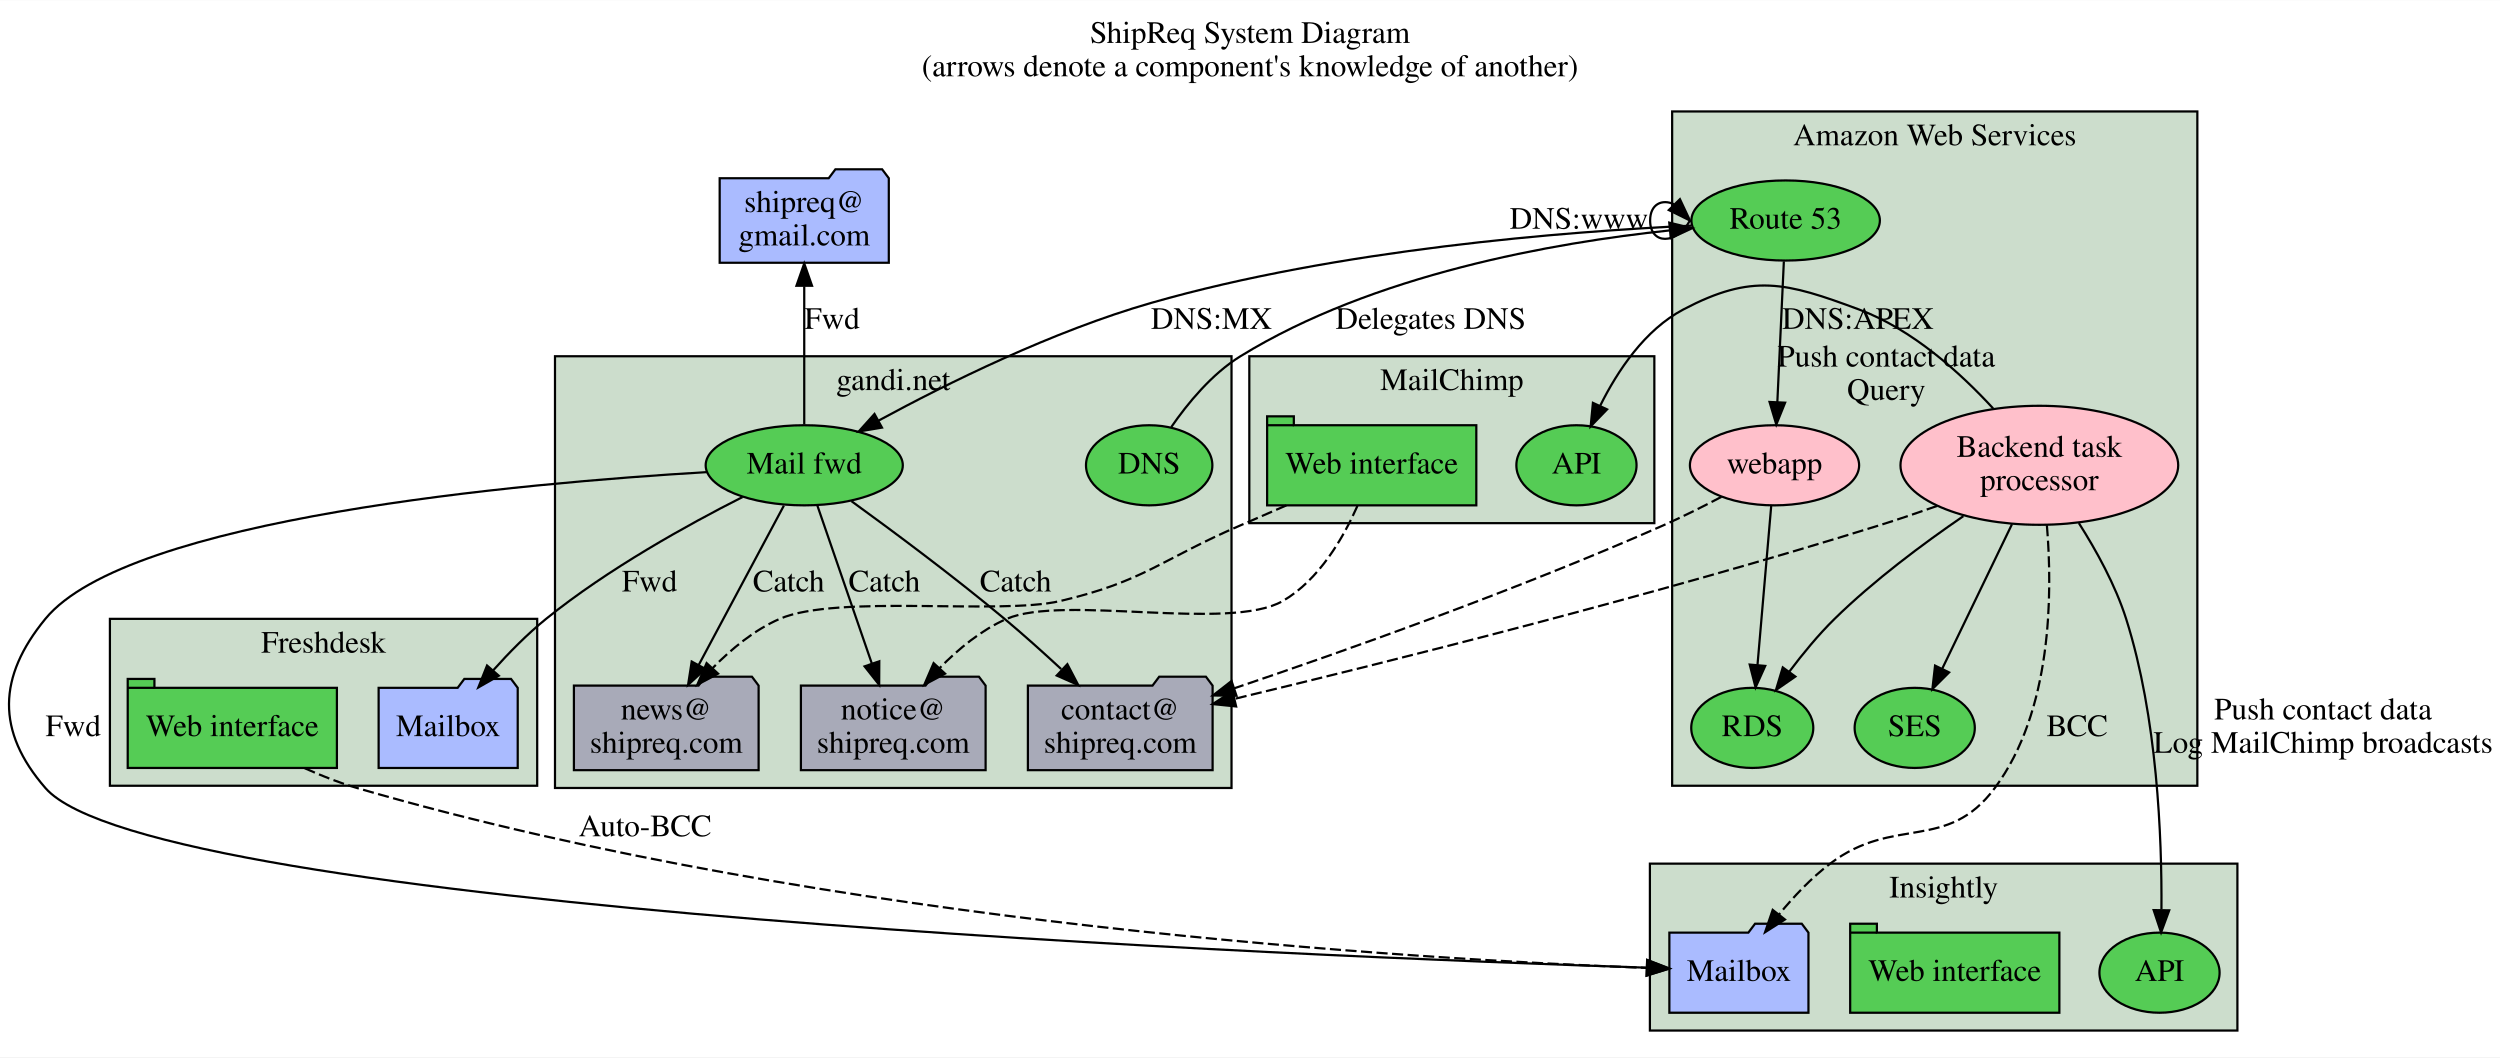
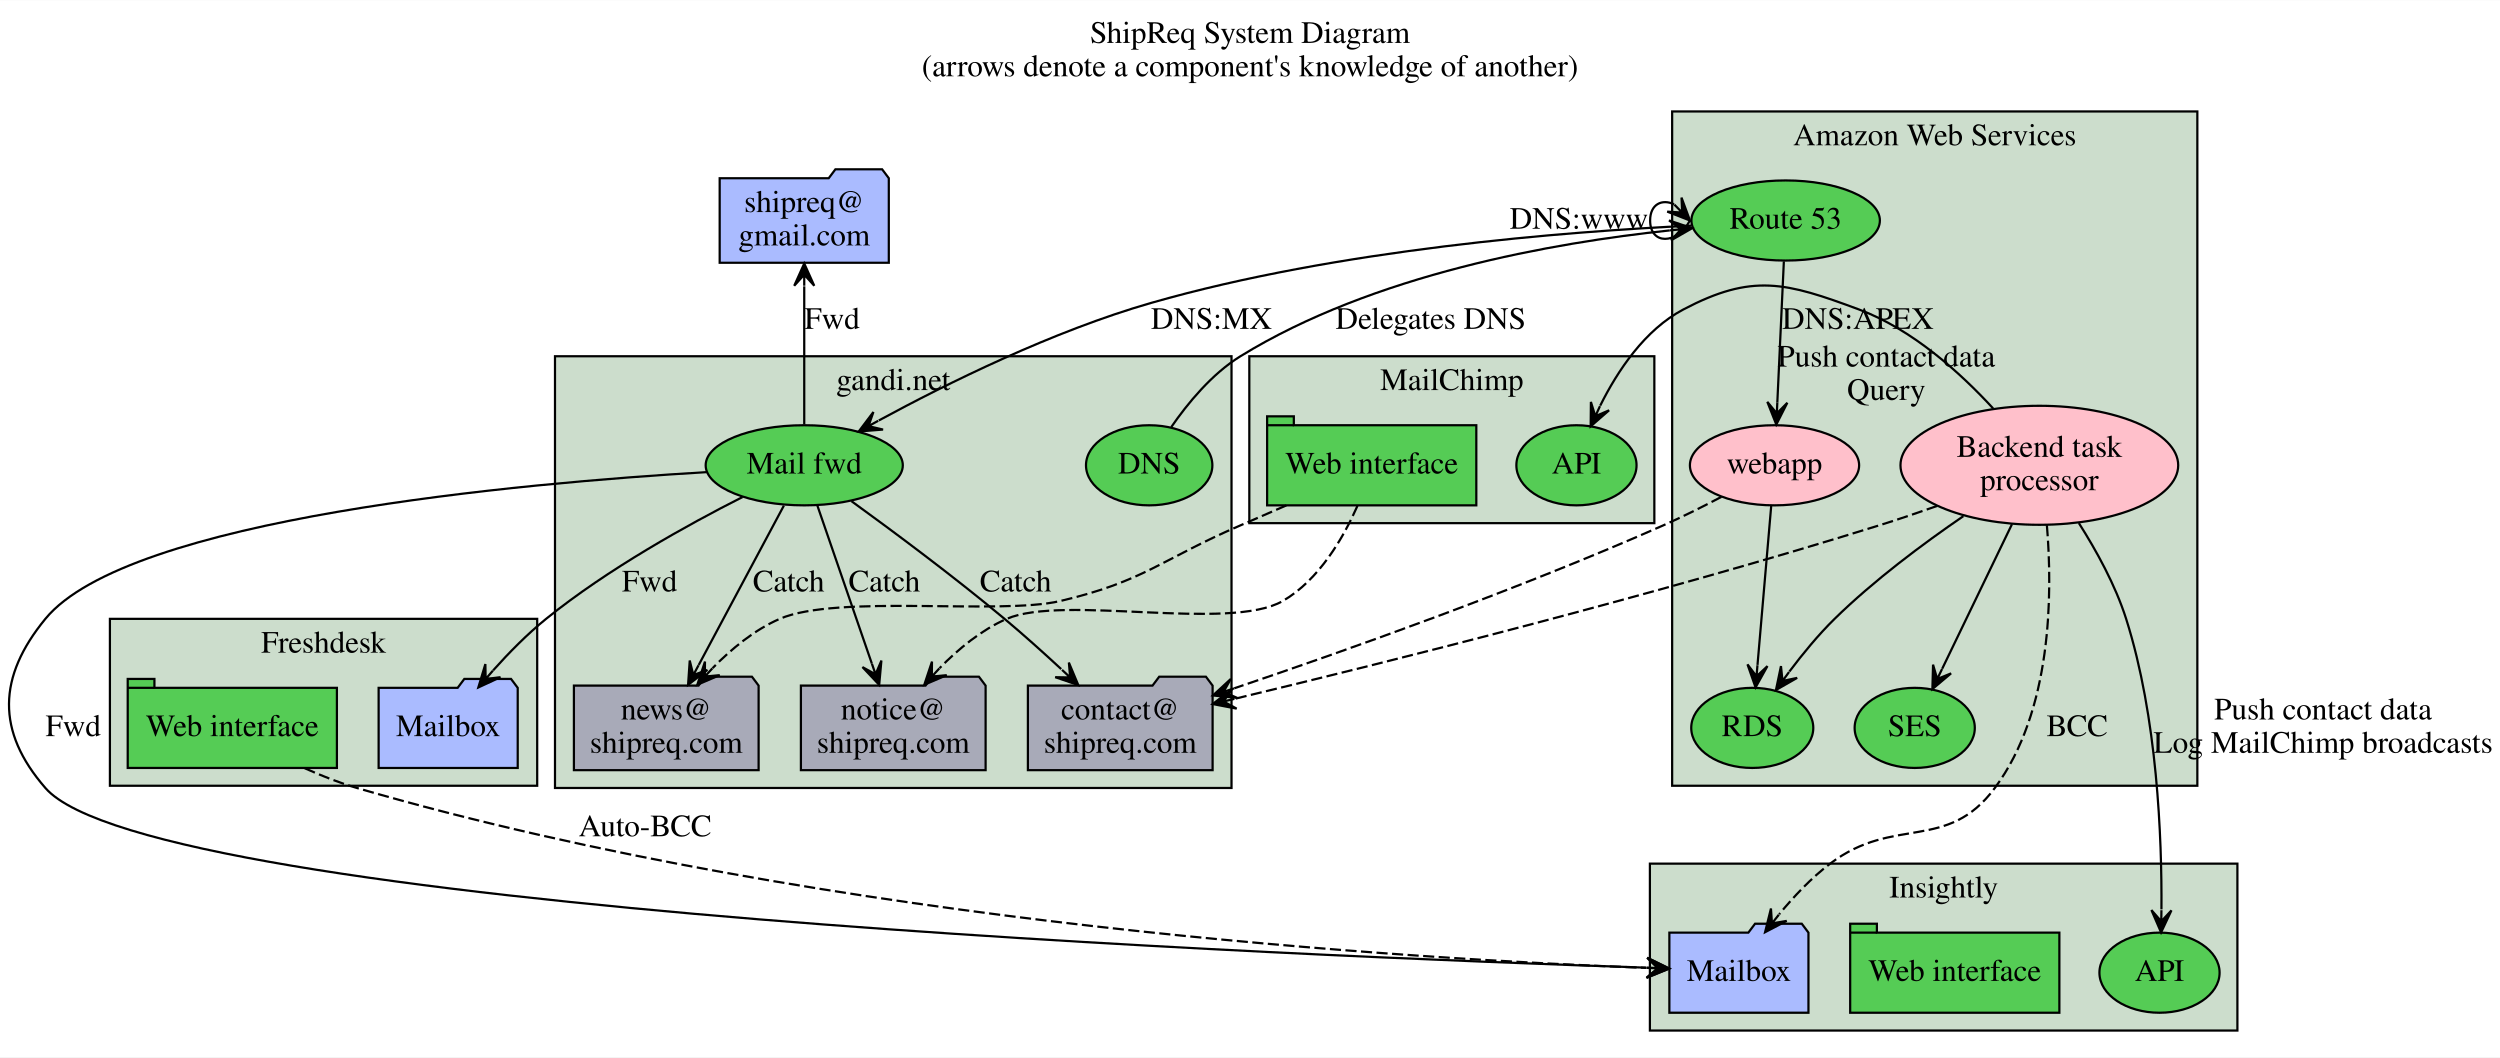
<svg xmlns="http://www.w3.org/2000/svg" width="1123pt" height="475pt" viewBox="0.00 0.00 1123.39 475.00">
  <g id="graph0" class="graph" transform="scale(1 1) rotate(0) translate(4 471)">
    <polygon fill="white" stroke="none" points="-4,4 -4,-471 1119.39,-471 1119.39,4 -4,4" />
    <text text-anchor="middle" x="557.695" y="-451.8" font-family="Times,serif" font-size="14.00">ShipReq System Diagram</text>
    <text text-anchor="middle" x="557.695" y="-436.8" font-family="Times,serif" font-size="14.00">(arrows denote a component's knowledge of another)</text>
    <g id="clust1" class="cluster">
      <polygon fill="#ccddcc" stroke="black" points="245.39,-117 245.39,-311 549.39,-311 549.39,-117 245.39,-117" />
      <text text-anchor="middle" x="397.39" y="-295.8" font-family="Times,serif" font-size="14.00">gandi.net</text>
    </g>
    <g id="clust2" class="cluster">
      <polygon fill="#ccddcc" stroke="black" points="747.39,-118 747.39,-421 983.39,-421 983.39,-118 747.39,-118" />
      <text text-anchor="middle" x="865.39" y="-405.8" font-family="Times,serif" font-size="14.00">Amazon Web Services</text>
    </g>
    <g id="clust4" class="cluster">
      <polygon fill="#ccddcc" stroke="black" points="557.39,-236 557.39,-311 739.39,-311 739.39,-236 557.39,-236" />
      <text text-anchor="middle" x="648.39" y="-295.8" font-family="Times,serif" font-size="14.00">MailChimp</text>
    </g>
    <g id="clust5" class="cluster">
      <polygon fill="#ccddcc" stroke="black" points="45.389,-118 45.389,-193 237.39,-193 237.39,-118 45.389,-118" />
      <text text-anchor="middle" x="141.39" y="-177.8" font-family="Times,serif" font-size="14.00">Freshdesk</text>
    </g>
    <g id="clust6" class="cluster">
      <polygon fill="#ccddcc" stroke="black" points="737.39,-8 737.39,-83 1001.39,-83 1001.39,-8 737.39,-8" />
      <text text-anchor="middle" x="869.39" y="-67.8" font-family="Times,serif" font-size="14.00">Insightly</text>
    </g>
    <g id="node1" class="node">
      <polygon fill="#aabbff" stroke="black" points="395.39,-391 392.39,-395 371.39,-395 368.39,-391 319.39,-391 319.39,-353 395.39,-353 395.39,-391" />
      <text text-anchor="middle" x="357.39" y="-375.8" font-family="Times,serif" font-size="14.00">shipreq@</text>
      <text text-anchor="middle" x="357.39" y="-360.8" font-family="Times,serif" font-size="14.00">gmail.com</text>
    </g>
    <g id="node3" class="node">
      <ellipse fill="#55cc55" stroke="black" cx="357.39" cy="-262" rx="44.295" ry="18" />
      <text text-anchor="middle" x="357.39" y="-258.3" font-family="Times,serif" font-size="14.00">Mail fwd</text>
    </g>
    <g id="edge18" class="edge">
      <path fill="none" stroke="black" d="M357.39,-342.41C357.39,-322.669 357.39,-297.059 357.39,-280.337" />
-       <polygon fill="black" stroke="black" points="353.89,-342.679 357.39,-352.679 360.89,-342.679 353.89,-342.679" />
+       <polygon fill="black" stroke="black" points="357.39,-352.679 352.89,-342.679 357.39,-347.679 357.39,-342.679 357.39,-342.679 357.39,-342.679 357.39,-347.679 361.89,-342.679 357.39,-352.679 357.39,-352.679" />
      <text text-anchor="middle" x="369.89" y="-323.3" font-family="Times,serif" font-size="14.00">Fwd</text>
    </g>
    <g id="node2" class="node">
      <ellipse fill="#55cc55" stroke="black" cx="512.39" cy="-262" rx="28.395" ry="18" />
      <text text-anchor="middle" x="512.39" y="-258.3" font-family="Times,serif" font-size="14.00">DNS</text>
    </g>
    <g id="node7" class="node">
      <ellipse fill="#55cc55" stroke="black" cx="798.39" cy="-372" rx="42.346" ry="18" />
      <text text-anchor="middle" x="798.39" y="-368.3" font-family="Times,serif" font-size="14.00">Route 53</text>
    </g>
    <g id="edge1" class="edge">
      <path fill="none" stroke="black" d="M522.284,-279.138C529.604,-289.74 540.512,-303.069 553.39,-311 613.165,-347.816 694.153,-362.051 746.344,-367.549" />
-       <polygon fill="black" stroke="black" points="746.089,-371.041 756.384,-368.537 746.774,-364.075 746.089,-371.041" />
+       <polygon fill="black" stroke="black" points="756.384,-368.537 745.991,-372.036 751.408,-368.047 746.432,-367.558 746.432,-367.558 746.432,-367.558 751.408,-368.047 746.872,-363.079 756.384,-368.537 756.384,-368.537" />
      <text text-anchor="middle" x="638.89" y="-323.3" font-family="Times,serif" font-size="14.00">Delegates DNS</text>
    </g>
    <g id="node4" class="node">
      <polygon fill="#a8aab8" stroke="black" points="540.89,-163 537.89,-167 516.89,-167 513.89,-163 457.89,-163 457.89,-125 540.89,-125 540.89,-163" />
      <text text-anchor="middle" x="499.39" y="-147.8" font-family="Times,serif" font-size="14.00">contact@</text>
      <text text-anchor="middle" x="499.39" y="-132.8" font-family="Times,serif" font-size="14.00">shipreq.com</text>
    </g>
    <g id="edge13" class="edge">
      <path fill="none" stroke="black" d="M378.574,-245.902C397.104,-232.484 424.55,-212.09 447.39,-193 455.873,-185.909 464.819,-177.871 472.853,-170.428" />
-       <polygon fill="black" stroke="black" points="475.623,-172.63 480.533,-163.241 470.84,-167.519 475.623,-172.63" />
+       <polygon fill="black" stroke="black" points="480.533,-163.241 476.306,-173.36 476.882,-166.658 473.231,-170.074 473.231,-170.074 473.231,-170.074 476.882,-166.658 470.156,-166.789 480.533,-163.241 480.533,-163.241" />
      <text text-anchor="middle" x="452.39" y="-205.3" font-family="Times,serif" font-size="14.00">Catch</text>
    </g>
    <g id="node5" class="node">
      <polygon fill="#a8aab8" stroke="black" points="336.89,-163 333.89,-167 312.89,-167 309.89,-163 253.89,-163 253.89,-125 336.89,-125 336.89,-163" />
      <text text-anchor="middle" x="295.39" y="-147.8" font-family="Times,serif" font-size="14.00">news@</text>
      <text text-anchor="middle" x="295.39" y="-132.8" font-family="Times,serif" font-size="14.00">shipreq.com</text>
    </g>
    <g id="edge14" class="edge">
      <path fill="none" stroke="black" d="M348.241,-243.884C338.161,-225.024 321.81,-194.431 309.961,-172.263" />
-       <polygon fill="black" stroke="black" points="312.991,-170.506 305.19,-163.337 306.817,-173.806 312.991,-170.506" />
+       <polygon fill="black" stroke="black" points="305.19,-163.337 313.873,-170.035 307.547,-167.746 309.904,-172.156 309.904,-172.156 309.904,-172.156 307.547,-167.746 305.935,-174.277 305.19,-163.337 305.19,-163.337" />
      <text text-anchor="middle" x="350.39" y="-205.3" font-family="Times,serif" font-size="14.00">Catch</text>
    </g>
    <g id="node6" class="node">
      <polygon fill="#a8aab8" stroke="black" points="438.89,-163 435.89,-167 414.89,-167 411.89,-163 355.89,-163 355.89,-125 438.89,-125 438.89,-163" />
      <text text-anchor="middle" x="397.39" y="-147.8" font-family="Times,serif" font-size="14.00">notice@</text>
      <text text-anchor="middle" x="397.39" y="-132.8" font-family="Times,serif" font-size="14.00">shipreq.com</text>
    </g>
    <g id="edge15" class="edge">
      <path fill="none" stroke="black" d="M363.292,-243.884C369.737,-225.193 380.156,-194.976 387.783,-172.858" />
-       <polygon fill="black" stroke="black" points="391.115,-173.931 391.067,-163.337 384.498,-171.649 391.115,-173.931" />
+       <polygon fill="black" stroke="black" points="391.067,-163.337 392.061,-174.257 389.437,-168.063 387.807,-172.79 387.807,-172.79 387.807,-172.79 389.437,-168.063 383.552,-171.323 391.067,-163.337 391.067,-163.337" />
      <text text-anchor="middle" x="393.39" y="-205.3" font-family="Times,serif" font-size="14.00">Catch</text>
    </g>
    <g id="node14" class="node">
      <polygon fill="#aabbff" stroke="black" points="228.64,-162 225.64,-166 204.64,-166 201.64,-162 166.14,-162 166.14,-126 228.64,-126 228.64,-162" />
      <text text-anchor="middle" x="197.39" y="-140.3" font-family="Times,serif" font-size="14.00">Mailbox</text>
    </g>
    <g id="edge16" class="edge">
      <path fill="none" stroke="black" d="M329.658,-247.735C305.18,-235.351 269.172,-215.445 241.39,-193 232.948,-186.18 224.65,-177.725 217.575,-169.82" />
-       <polygon fill="black" stroke="black" points="220.144,-167.441 210.948,-162.18 214.856,-172.027 220.144,-167.441" />
+       <polygon fill="black" stroke="black" points="210.948,-162.18 220.9,-166.785 214.224,-165.957 217.5,-169.734 217.5,-169.734 217.5,-169.734 214.224,-165.957 214.101,-172.683 210.948,-162.18 210.948,-162.18" />
      <text text-anchor="middle" x="287.89" y="-205.3" font-family="Times,serif" font-size="14.00">Fwd</text>
    </g>
    <g id="node16" class="node">
      <polygon fill="#aabbff" stroke="black" points="808.64,-52 805.64,-56 784.64,-56 781.64,-52 746.14,-52 746.14,-16 808.64,-16 808.64,-52" />
      <text text-anchor="middle" x="777.39" y="-30.3" font-family="Times,serif" font-size="14.00">Mailbox</text>
    </g>
    <g id="edge17" class="edge">
      <path fill="none" stroke="black" d="M313.609,-258.933C230.207,-253.98 53.526,-238.273 16.39,-193 -5.033,-166.884 -5.771,-142.492 16.39,-117 63.959,-62.278 583.586,-41.26 735.754,-36.253" />
-       <polygon fill="black" stroke="black" points="736.182,-39.741 746.064,-35.92 735.956,-32.745 736.182,-39.741" />
+       <polygon fill="black" stroke="black" points="746.064,-35.92 736.214,-40.74 741.066,-36.081 736.069,-36.243 736.069,-36.243 736.069,-36.243 741.066,-36.081 735.923,-31.745 746.064,-35.92 746.064,-35.92" />
      <text text-anchor="middle" x="28.89" y="-140.3" font-family="Times,serif" font-size="14.00">Fwd</text>
    </g>
    <g id="edge12" class="edge">
      <path fill="none" stroke="black" d="M756.047,-369.688C699.664,-367.034 597.291,-359.038 513.39,-335 469.212,-322.343 421.708,-298.844 390.882,-282.136" />
-       <polygon fill="black" stroke="black" points="392.323,-278.934 381.873,-277.189 388.953,-285.07 392.323,-278.934" />
+       <polygon fill="black" stroke="black" points="381.873,-277.189 392.804,-278.058 386.255,-279.595 390.638,-282.002 390.638,-282.002 390.638,-282.002 386.255,-279.595 388.472,-285.947 381.873,-277.189 381.873,-277.189" />
      <text text-anchor="middle" x="540.39" y="-323.3" font-family="Times,serif" font-size="14.00">DNS:MX</text>
    </g>
    <g id="edge2" class="edge">
      <path fill="none" stroke="black" d="M748.253,-379.275C742.91,-381.816 737.493,-379.391 737.493,-372 737.493,-361 749.493,-361 755.39,-372" />
-       <polygon fill="black" stroke="black" points="750.886,-381.59 755.39,-372 745.888,-376.688 750.886,-381.59" />
+       <polygon fill="black" stroke="black" points="755.39,-372 751.6,-382.29 751.888,-375.57 748.387,-379.139 748.387,-379.139 748.387,-379.139 751.888,-375.57 745.174,-375.988 755.39,-372 755.39,-372" />
      <text text-anchor="middle" x="705.493" y="-368.3" font-family="Times,serif" font-size="14.00">DNS:www </text>
    </g>
    <g id="node10" class="node">
      <ellipse fill="pink" stroke="black" cx="793.39" cy="-262" rx="38.021" ry="18" />
      <text text-anchor="middle" x="793.39" y="-258.3" font-family="Times,serif" font-size="14.00">webapp</text>
    </g>
    <g id="edge3" class="edge">
      <path fill="none" stroke="black" d="M797.586,-353.648C796.795,-336.564 795.575,-310.215 794.654,-290.319" />
-       <polygon fill="black" stroke="black" points="798.15,-290.136 794.191,-280.309 791.157,-290.46 798.15,-290.136" />
+       <polygon fill="black" stroke="black" points="794.191,-280.309 799.149,-290.09 794.422,-285.304 794.653,-290.298 794.653,-290.298 794.653,-290.298 794.422,-285.304 790.158,-290.506 794.191,-280.309 794.191,-280.309" />
      <text text-anchor="middle" x="830.89" y="-323.3" font-family="Times,serif" font-size="14.00">DNS:APEX</text>
    </g>
    <g id="node8" class="node">
      <ellipse fill="#55cc55" stroke="black" cx="783.39" cy="-144" rx="27.422" ry="18" />
      <text text-anchor="middle" x="783.39" y="-140.3" font-family="Times,serif" font-size="14.00">RDS</text>
    </g>
    <g id="node9" class="node">
      <ellipse fill="#55cc55" stroke="black" cx="856.39" cy="-144" rx="27" ry="18" />
      <text text-anchor="middle" x="856.39" y="-140.3" font-family="Times,serif" font-size="14.00">SES</text>
    </g>
    <g id="edge5" class="edge">
      <path fill="none" stroke="black" stroke-dasharray="5,2" d="M769.529,-247.812C761.349,-243.502 752.069,-238.839 743.39,-235 678.161,-206.148 600.525,-178.634 550.631,-161.793" />
-       <polygon fill="black" stroke="black" points="551.628,-158.435 541.034,-158.569 549.4,-165.071 551.628,-158.435" />
+       <polygon fill="black" stroke="black" points="541.034,-158.569 551.947,-157.487 545.774,-160.161 550.514,-161.753 550.514,-161.753 550.514,-161.753 545.774,-160.161 549.081,-166.019 541.034,-158.569 541.034,-158.569" />
    </g>
    <g id="edge4" class="edge">
      <path fill="none" stroke="black" d="M791.914,-243.884C790.289,-225.036 787.654,-194.469 785.743,-172.304" />
-       <polygon fill="black" stroke="black" points="789.217,-171.849 784.871,-162.186 782.243,-172.45 789.217,-171.849" />
+       <polygon fill="black" stroke="black" points="784.871,-162.186 790.213,-171.763 785.301,-167.168 785.73,-172.149 785.73,-172.149 785.73,-172.149 785.301,-167.168 781.247,-172.536 784.871,-162.186 784.871,-162.186" />
    </g>
    <g id="node11" class="node">
      <ellipse fill="pink" stroke="black" cx="912.39" cy="-262" rx="62.399" ry="26.741" />
      <text text-anchor="middle" x="912.39" y="-265.8" font-family="Times,serif" font-size="14.00">Backend task</text>
      <text text-anchor="middle" x="912.39" y="-250.8" font-family="Times,serif" font-size="14.00">processor</text>
    </g>
    <g id="edge19" class="edge">
      <path fill="none" stroke="black" stroke-dasharray="5,2" d="M866.503,-243.745C857.873,-240.695 848.89,-237.651 840.39,-235 738.784,-203.314 617.941,-173.163 550.831,-157.072" />
-       <polygon fill="black" stroke="black" points="551.47,-153.626 540.931,-154.707 549.844,-160.435 551.47,-153.626" />
+       <polygon fill="black" stroke="black" points="540.931,-154.707 551.703,-152.654 545.794,-155.869 550.657,-157.03 550.657,-157.03 550.657,-157.03 545.794,-155.869 549.611,-161.407 540.931,-154.707 540.931,-154.707" />
    </g>
    <g id="edge7" class="edge">
      <path fill="none" stroke="black" d="M878.264,-239.156C860.114,-226.731 837.979,-210.238 820.39,-193 813.105,-185.861 806.032,-177.246 800.055,-169.297" />
-       <polygon fill="black" stroke="black" points="802.755,-167.059 794.041,-161.033 797.095,-171.178 802.755,-167.059" />
+       <polygon fill="black" stroke="black" points="794.041,-161.033 803.564,-166.471 796.983,-165.076 799.925,-169.119 799.925,-169.119 799.925,-169.119 796.983,-165.076 796.287,-171.767 794.041,-161.033 794.041,-161.033" />
    </g>
    <g id="edge6" class="edge">
      <path fill="none" stroke="black" d="M900.1,-235.543C890.791,-216.259 878.055,-189.879 868.733,-170.568" />
-       <polygon fill="black" stroke="black" points="871.832,-168.937 864.333,-161.454 865.528,-171.981 871.832,-168.937" />
+       <polygon fill="black" stroke="black" points="864.333,-161.454 872.733,-168.503 866.506,-165.956 868.68,-170.459 868.68,-170.459 868.68,-170.459 866.506,-165.956 864.628,-172.415 864.333,-161.454 864.333,-161.454" />
    </g>
    <g id="node12" class="node">
      <ellipse fill="#55cc55" stroke="black" cx="704.39" cy="-262" rx="27" ry="18" />
      <text text-anchor="middle" x="704.39" y="-258.3" font-family="Times,serif" font-size="14.00">API</text>
    </g>
    <g id="edge8" class="edge">
      <path fill="none" stroke="black" d="M891.623,-287.557C876.773,-303.694 855.253,-323.117 831.39,-332 798.484,-344.248 783.454,-348.365 752.39,-332 735.115,-322.9 722.864,-304.468 715.064,-288.801" />
-       <polygon fill="black" stroke="black" points="718.145,-287.126 710.777,-279.513 711.789,-290.059 718.145,-287.126" />
+       <polygon fill="black" stroke="black" points="710.777,-279.513 719.053,-286.707 712.872,-284.052 714.967,-288.592 714.967,-288.592 714.967,-288.592 712.872,-284.052 710.881,-290.478 710.777,-279.513 710.777,-279.513" />
      <text text-anchor="middle" x="843.623" y="-306.357" font-family="Times,serif" font-size="14.00">Push contact data</text>
      <text text-anchor="middle" x="843.623" y="-291.357" font-family="Times,serif" font-size="14.00">Query</text>
    </g>
    <g id="edge20" class="edge">
      <path fill="none" stroke="black" stroke-dasharray="5,2" d="M915.776,-235.101C918.406,-203.948 918.057,-151.542 892.39,-117 870.802,-87.948 847.262,-104.826 818.39,-83 809.954,-76.624 802.053,-68.235 795.482,-60.257" />
-       <polygon fill="black" stroke="black" points="798.078,-57.896 789.149,-52.194 792.573,-62.22 798.078,-57.896" />
+       <polygon fill="black" stroke="black" points="789.149,-52.194 798.865,-57.279 792.238,-56.126 795.326,-60.058 795.326,-60.058 795.326,-60.058 792.238,-56.126 791.787,-62.838 789.149,-52.194 789.149,-52.194" />
      <text text-anchor="middle" x="929.39" y="-140.3" font-family="Times,serif" font-size="14.00">BCC</text>
    </g>
    <g id="node18" class="node">
      <ellipse fill="#55cc55" stroke="black" cx="966.39" cy="-34" rx="27" ry="18" />
      <text text-anchor="middle" x="966.39" y="-30.3" font-family="Times,serif" font-size="14.00">API</text>
    </g>
    <g id="edge9" class="edge">
      <path fill="none" stroke="black" d="M930.132,-236.05C938.006,-223.683 946.567,-208.175 951.39,-193 965.423,-148.838 967.492,-94.514 967.26,-62.437" />
-       <polygon fill="black" stroke="black" points="970.754,-62.016 967.097,-52.072 963.755,-62.125 970.754,-62.016" />
+       <polygon fill="black" stroke="black" points="967.097,-52.072 971.754,-62 967.176,-57.071 967.254,-62.07 967.254,-62.07 967.254,-62.07 967.176,-57.071 962.755,-62.141 967.097,-52.072 967.097,-52.072" />
      <text text-anchor="middle" x="1039.89" y="-147.8" font-family="Times,serif" font-size="14.00">Push contact data</text>
      <text text-anchor="middle" x="1039.89" y="-132.8" font-family="Times,serif" font-size="14.00">Log MailChimp broadcasts</text>
    </g>
    <g id="node13" class="node">
      <polygon fill="#55cc55" stroke="black" points="659.39,-280 577.39,-280 577.39,-284 565.39,-284 565.39,-244 659.39,-244 659.39,-280" />
      <polyline fill="none" stroke="black" points="565.39,-280 577.39,-280 " />
      <text text-anchor="middle" x="612.39" y="-258.3" font-family="Times,serif" font-size="14.00">Web interface</text>
    </g>
    <g id="edge10" class="edge">
      <path fill="none" stroke="black" stroke-dasharray="5,2" d="M574.03,-243.979C567.166,-240.966 560.073,-237.875 553.39,-235 517.524,-219.572 510.401,-209.917 472.39,-201 445.075,-194.593 372.129,-204.164 346.39,-193 335.001,-188.06 324.585,-179.426 316.177,-170.83" />
-       <polygon fill="black" stroke="black" points="318.674,-168.375 309.331,-163.38 313.52,-173.112 318.674,-168.375" />
+       <polygon fill="black" stroke="black" points="309.331,-163.38 319.41,-167.699 312.714,-167.062 316.097,-170.744 316.097,-170.744 316.097,-170.744 312.714,-167.062 312.783,-173.788 309.331,-163.38 309.331,-163.38" />
    </g>
    <g id="edge11" class="edge">
      <path fill="none" stroke="black" stroke-dasharray="5,2" d="M605.984,-243.769C599.736,-229.629 588.761,-210.452 572.39,-201 548.476,-187.193 473.716,-204.001 448.39,-193 437.004,-188.055 426.588,-179.419 418.179,-170.824" />
-       <polygon fill="black" stroke="black" points="420.677,-168.369 411.333,-163.375 415.523,-173.106 420.677,-168.369" />
+       <polygon fill="black" stroke="black" points="411.333,-163.375 421.413,-167.692 414.716,-167.056 418.1,-170.738 418.1,-170.738 418.1,-170.738 414.716,-167.056 414.787,-173.783 411.333,-163.375 411.333,-163.375" />
    </g>
    <g id="node15" class="node">
      <polygon fill="#55cc55" stroke="black" points="147.39,-162 65.389,-162 65.389,-166 53.389,-166 53.389,-126 147.39,-126 147.39,-162" />
      <polyline fill="none" stroke="black" points="53.389,-162 65.389,-162 " />
      <text text-anchor="middle" x="100.39" y="-140.3" font-family="Times,serif" font-size="14.00">Web interface</text>
    </g>
    <g id="edge21" class="edge">
      <path fill="none" stroke="black" stroke-dasharray="5,2" d="M132.911,-125.888C140.454,-122.49 148.567,-119.275 156.39,-117 368.435,-55.341 634.814,-39.906 735.912,-36.159" />
-       <polygon fill="black" stroke="black" points="736.144,-39.653 746.014,-35.804 735.897,-32.658 736.144,-39.653" />
+       <polygon fill="black" stroke="black" points="746.014,-35.804 736.179,-40.653 741.017,-35.98 736.02,-36.156 736.02,-36.156 736.02,-36.156 741.017,-35.98 735.862,-31.658 746.014,-35.804 746.014,-35.804" />
      <text text-anchor="middle" x="285.89" y="-95.3" font-family="Times,serif" font-size="14.00">Auto-BCC</text>
    </g>
    <g id="node17" class="node">
      <polygon fill="#55cc55" stroke="black" points="921.39,-52 839.39,-52 839.39,-56 827.39,-56 827.39,-16 921.39,-16 921.39,-52" />
      <polyline fill="none" stroke="black" points="827.39,-52 839.39,-52 " />
      <text text-anchor="middle" x="874.39" y="-30.3" font-family="Times,serif" font-size="14.00">Web interface</text>
    </g>
  </g>
</svg>
